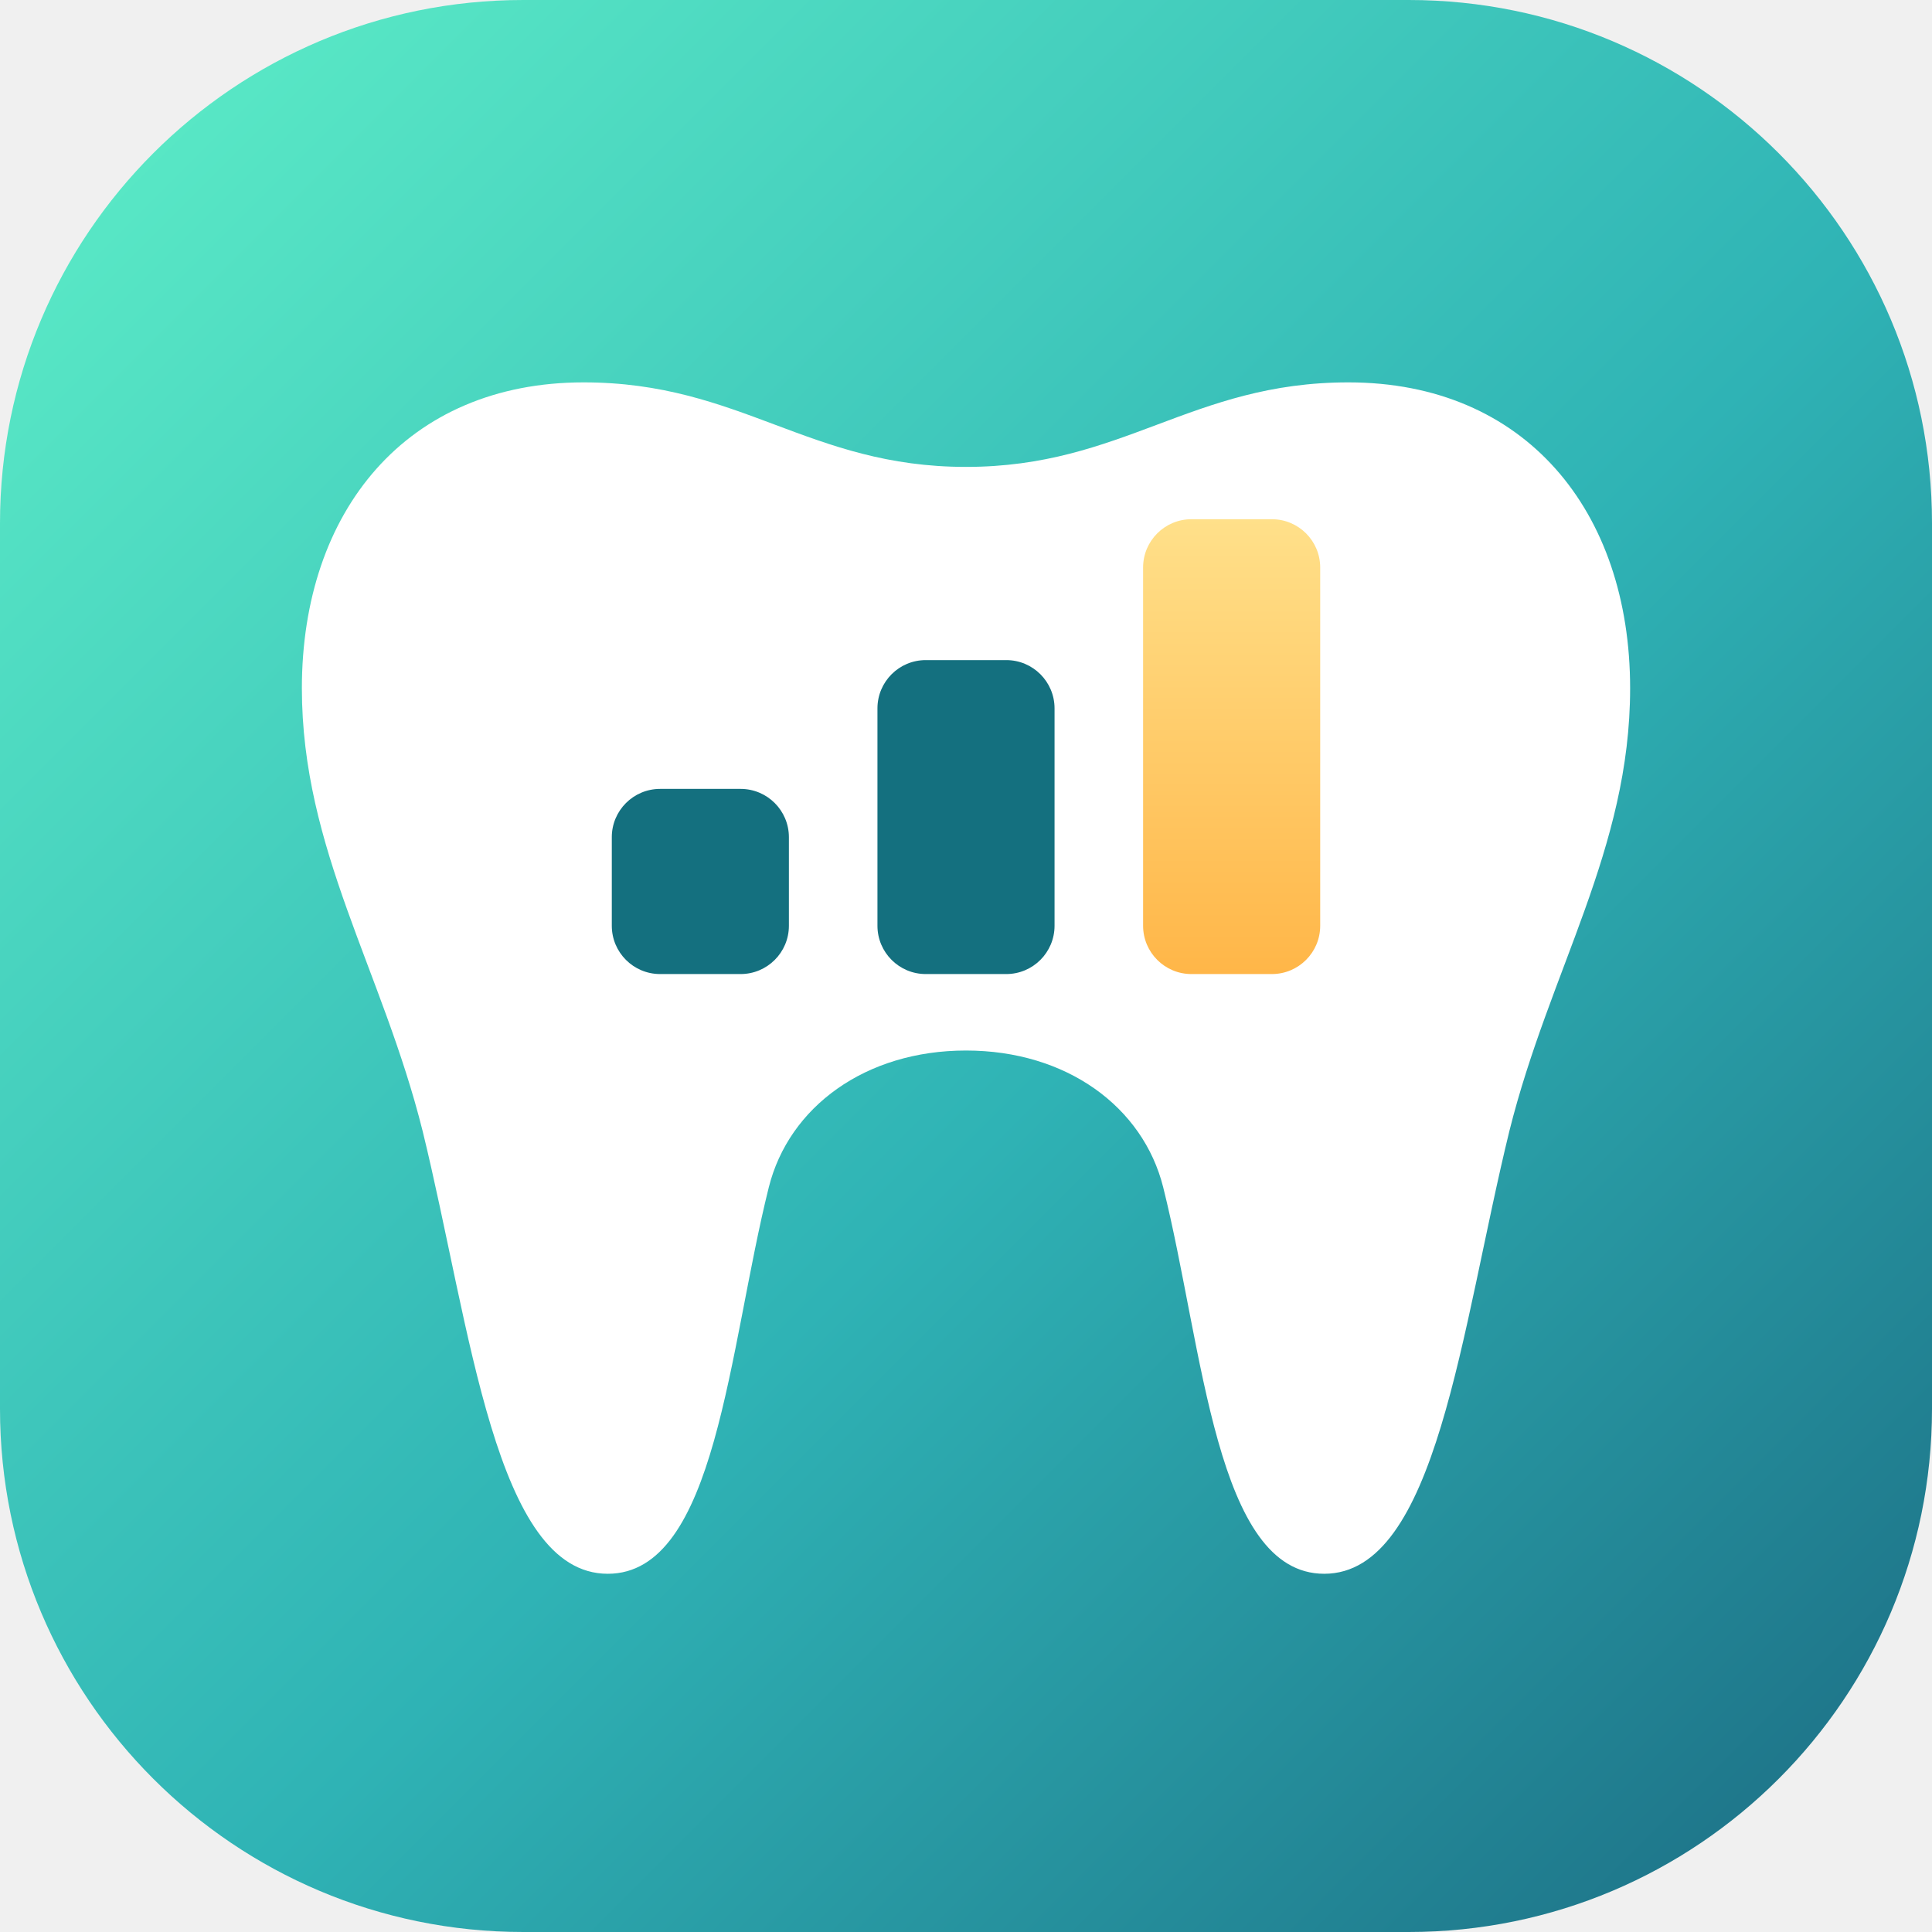
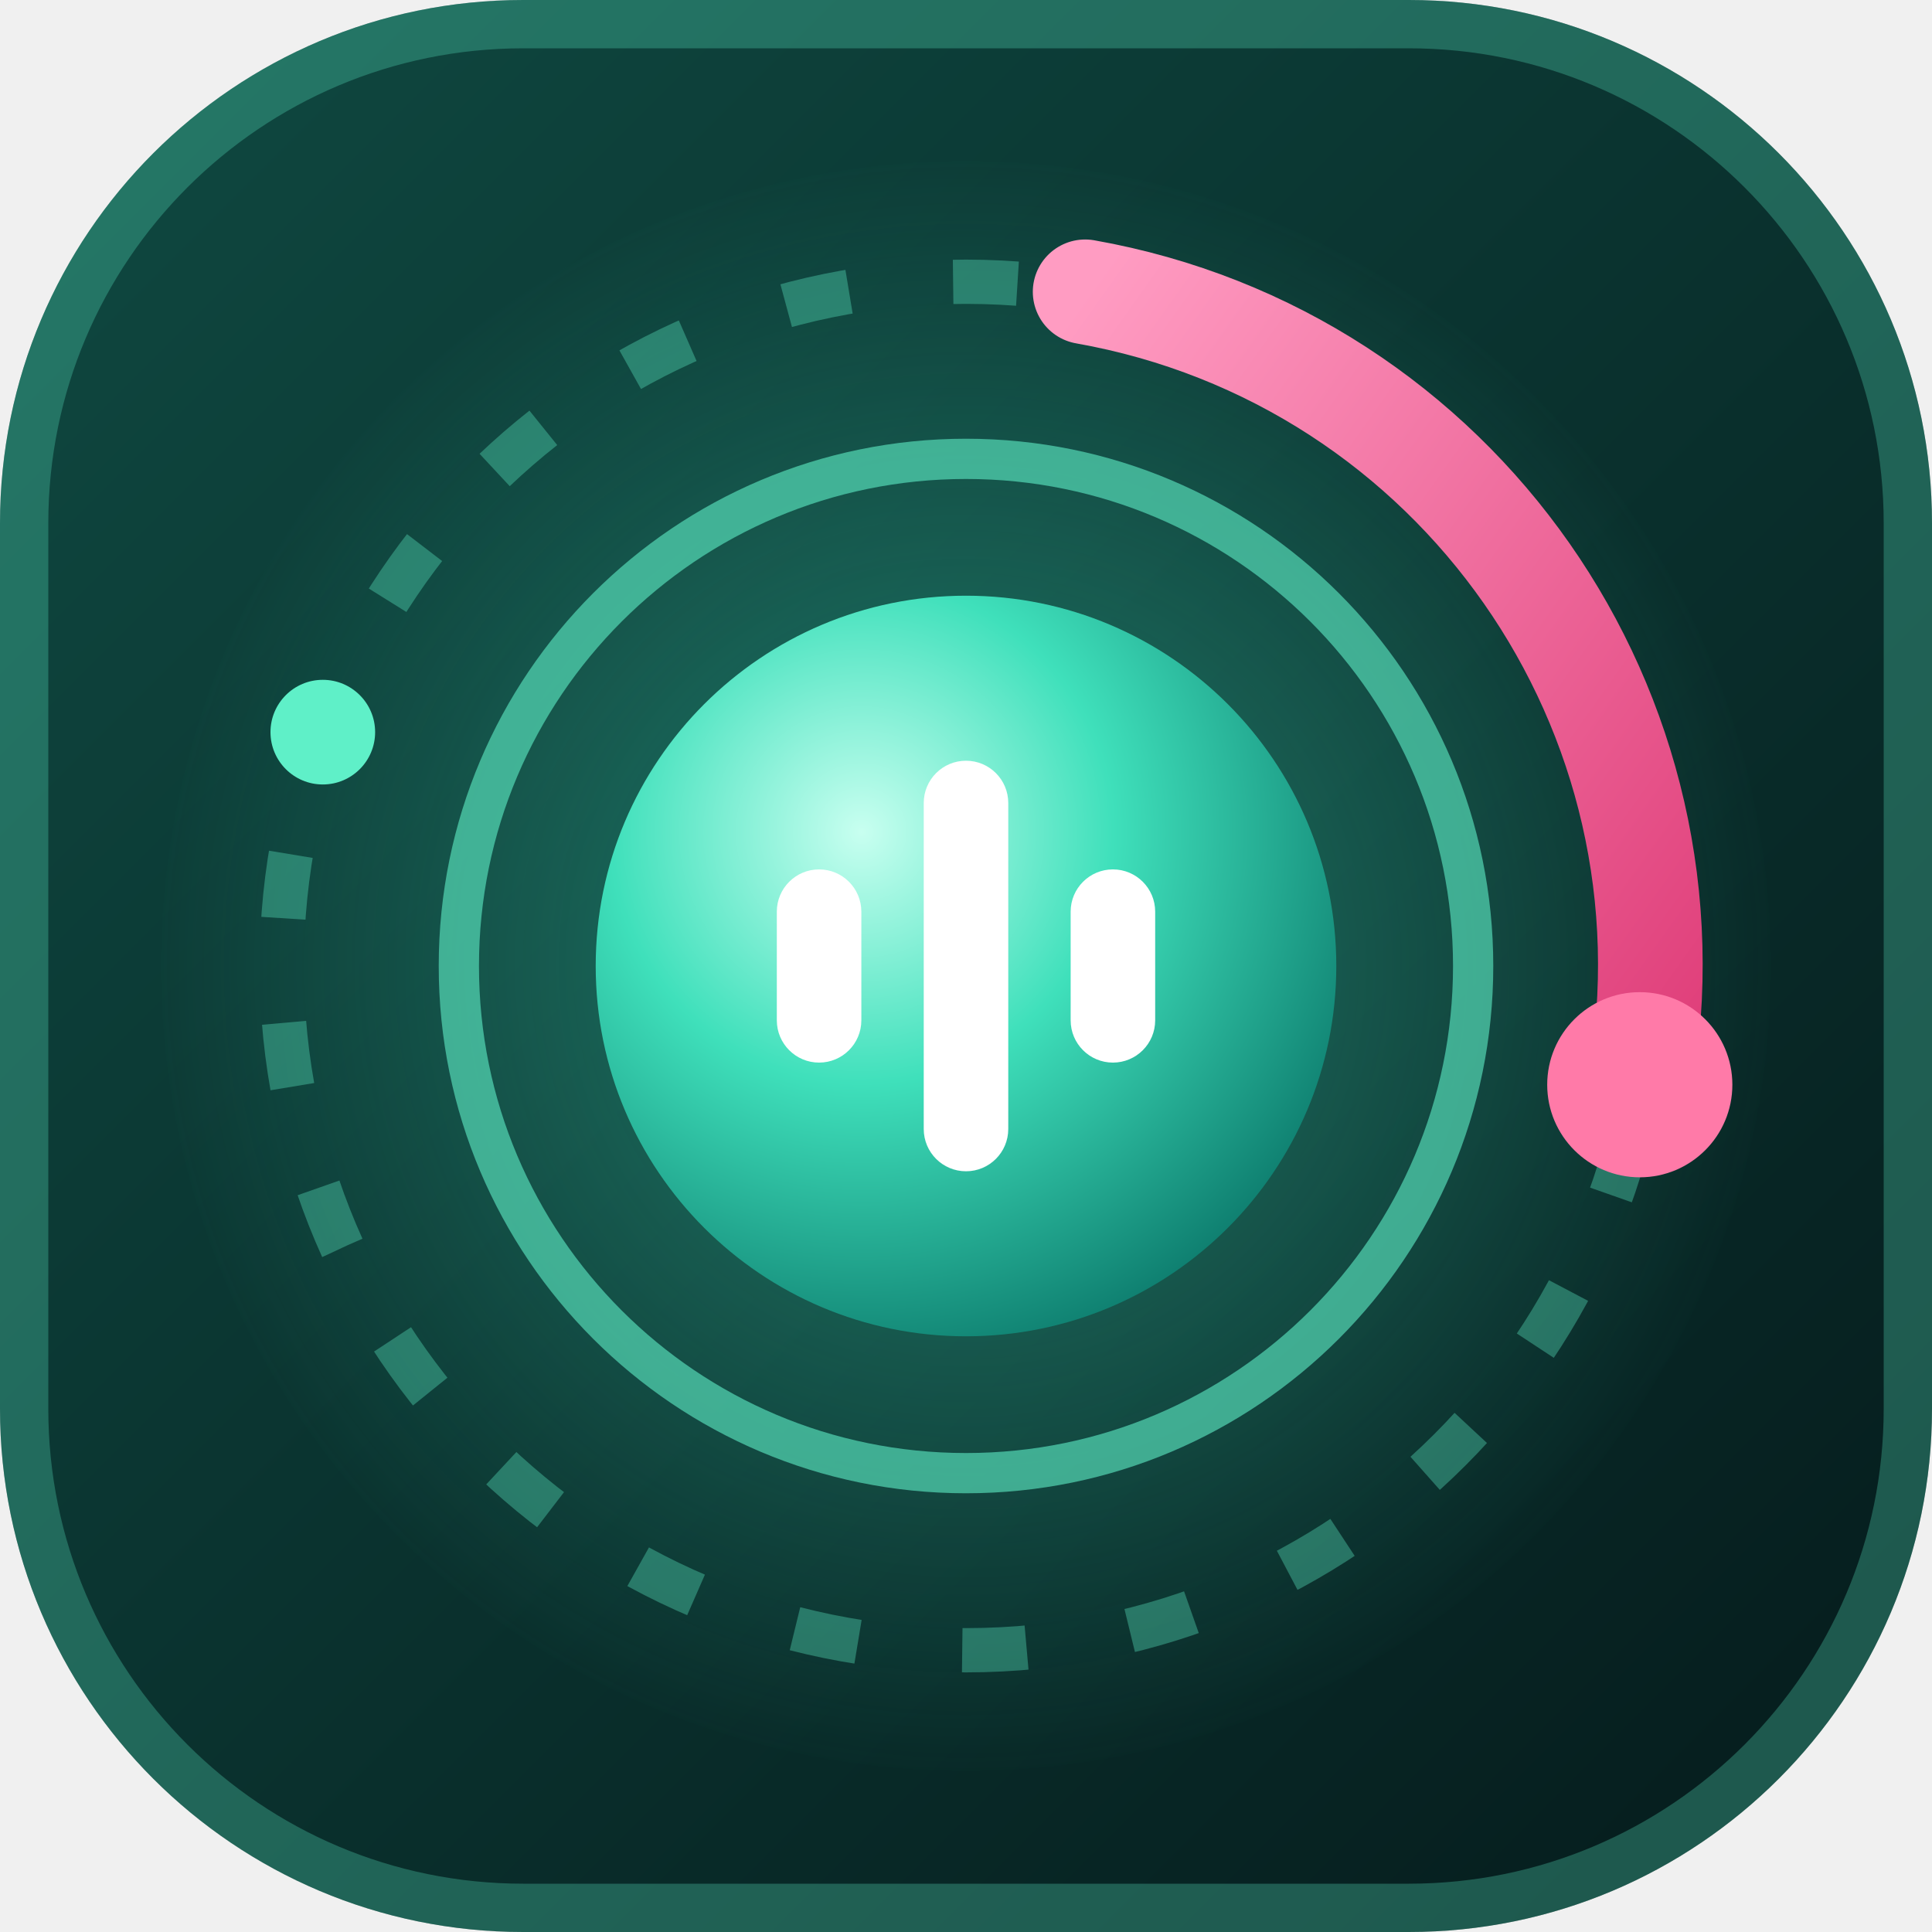
<svg xmlns="http://www.w3.org/2000/svg" viewBox="0 0 48 48">
  <defs>
    <linearGradient id="g" x1="0" y1="0" x2="1" y2="1">
-       <stop offset="0" stop-color="#5ff0c8" />
-       <stop offset=".55" stop-color="#2fb3b5" />
-       <stop offset="1" stop-color="#1b6a82" />
+       <stop offset="0" stop-color="#0f4a42" />
+       <stop offset="1" stop-color="#051a1b" />
    </linearGradient>
-     <linearGradient id="b" x1="0" y1="1" x2="0" y2="0">
-       <stop offset="0" stop-color="#ffb648" />
-       <stop offset="1" stop-color="#ffe08a" />
+     <radialGradient id="s" cx=".5" cy=".5" r=".5">
+       <stop offset="0" stop-color="#3fd8b5" stop-opacity=".45" />
+       <stop offset="1" stop-color="#3fd8b5" stop-opacity="0" />
+     </radialGradient>
+     <radialGradient id="o" cx=".36" cy=".32" r=".75">
+       <stop offset="0" stop-color="#c8fff0" />
+       <stop offset=".45" stop-color="#3fe0bb" />
+       <stop offset="1" stop-color="#0c7a6c" />
+     </radialGradient>
+     <linearGradient id="p" x1="0" y1="0" x2="1" y2="1">
+       <stop offset="0" stop-color="#ff9cc2" />
+       <stop offset="1" stop-color="#e0407b" />
    </linearGradient>
  </defs>
  <rect width="48" height="48" rx="13" fill="url(#g)" />
-   <path d="M14.5 9.5c-4.4 0-7 3.2-7 7.6 0 4 2 7 3 11 1.2 4.9 1.8 11 4.6 11 2.7 0 3-5.6 4-9.6.5-2 2.4-3.4 4.9-3.4s4.4 1.4 4.9 3.4c1 4 1.3 9.6 4 9.6 2.8 0 3.4-6.1 4.6-11 1-4 3-7 3-11 0-4.4-2.6-7.6-7-7.6-3.9 0-5.6 2.1-9.5 2.1s-5.6-2.1-9.5-2.1z" fill="#fff" />
-   <rect x="15.2" y="19.6" width="4.4" height="4.6" rx="1.2" fill="#14707f" />
-   <rect x="21.8" y="16.4" width="4.4" height="7.8" rx="1.2" fill="#14707f" />
-   <rect x="28.4" y="12.9" width="4.4" height="11.3" rx="1.2" fill="url(#b)" />
+   <rect x=".6" y=".6" width="46.8" height="46.8" rx="12.4" fill="none" stroke="#5ff0c8" stroke-opacity=".28" stroke-width="1.2" />
+   <circle cx="24" cy="24" r="20" fill="url(#s)" />
+   <circle cx="24" cy="24" r="17" fill="none" stroke="#5ff0c8" stroke-opacity=".35" stroke-width="1.1" stroke-dasharray="1.6 2.6" />
+   <path d="M26.96 7.25A17 17 0 0 1 40.74 26.95" fill="none" stroke="url(#p)" stroke-width="2.6" stroke-linecap="round" />
+   <circle cx="40.74" cy="26.95" r="2.3" fill="#ff7aa8" />
+   <circle cx="8.02" cy="18.19" r="1.3" fill="#5ff0c8" />
+   <circle cx="24" cy="24" r="12.6" fill="none" stroke="#5ff0c8" stroke-opacity=".6" stroke-width="1" />
+   <circle cx="24" cy="24" r="9.2" fill="url(#o)" />
+   <rect x="19.3" y="21.6" width="2.1" height="4.8" rx="1.05" fill="#fff" />
+   <rect x="22.95" y="18.9" width="2.1" height="10.2" rx="1.05" fill="#fff" />
+   <rect x="26.6" y="21.6" width="2.1" height="4.8" rx="1.05" fill="#fff" />
</svg>
